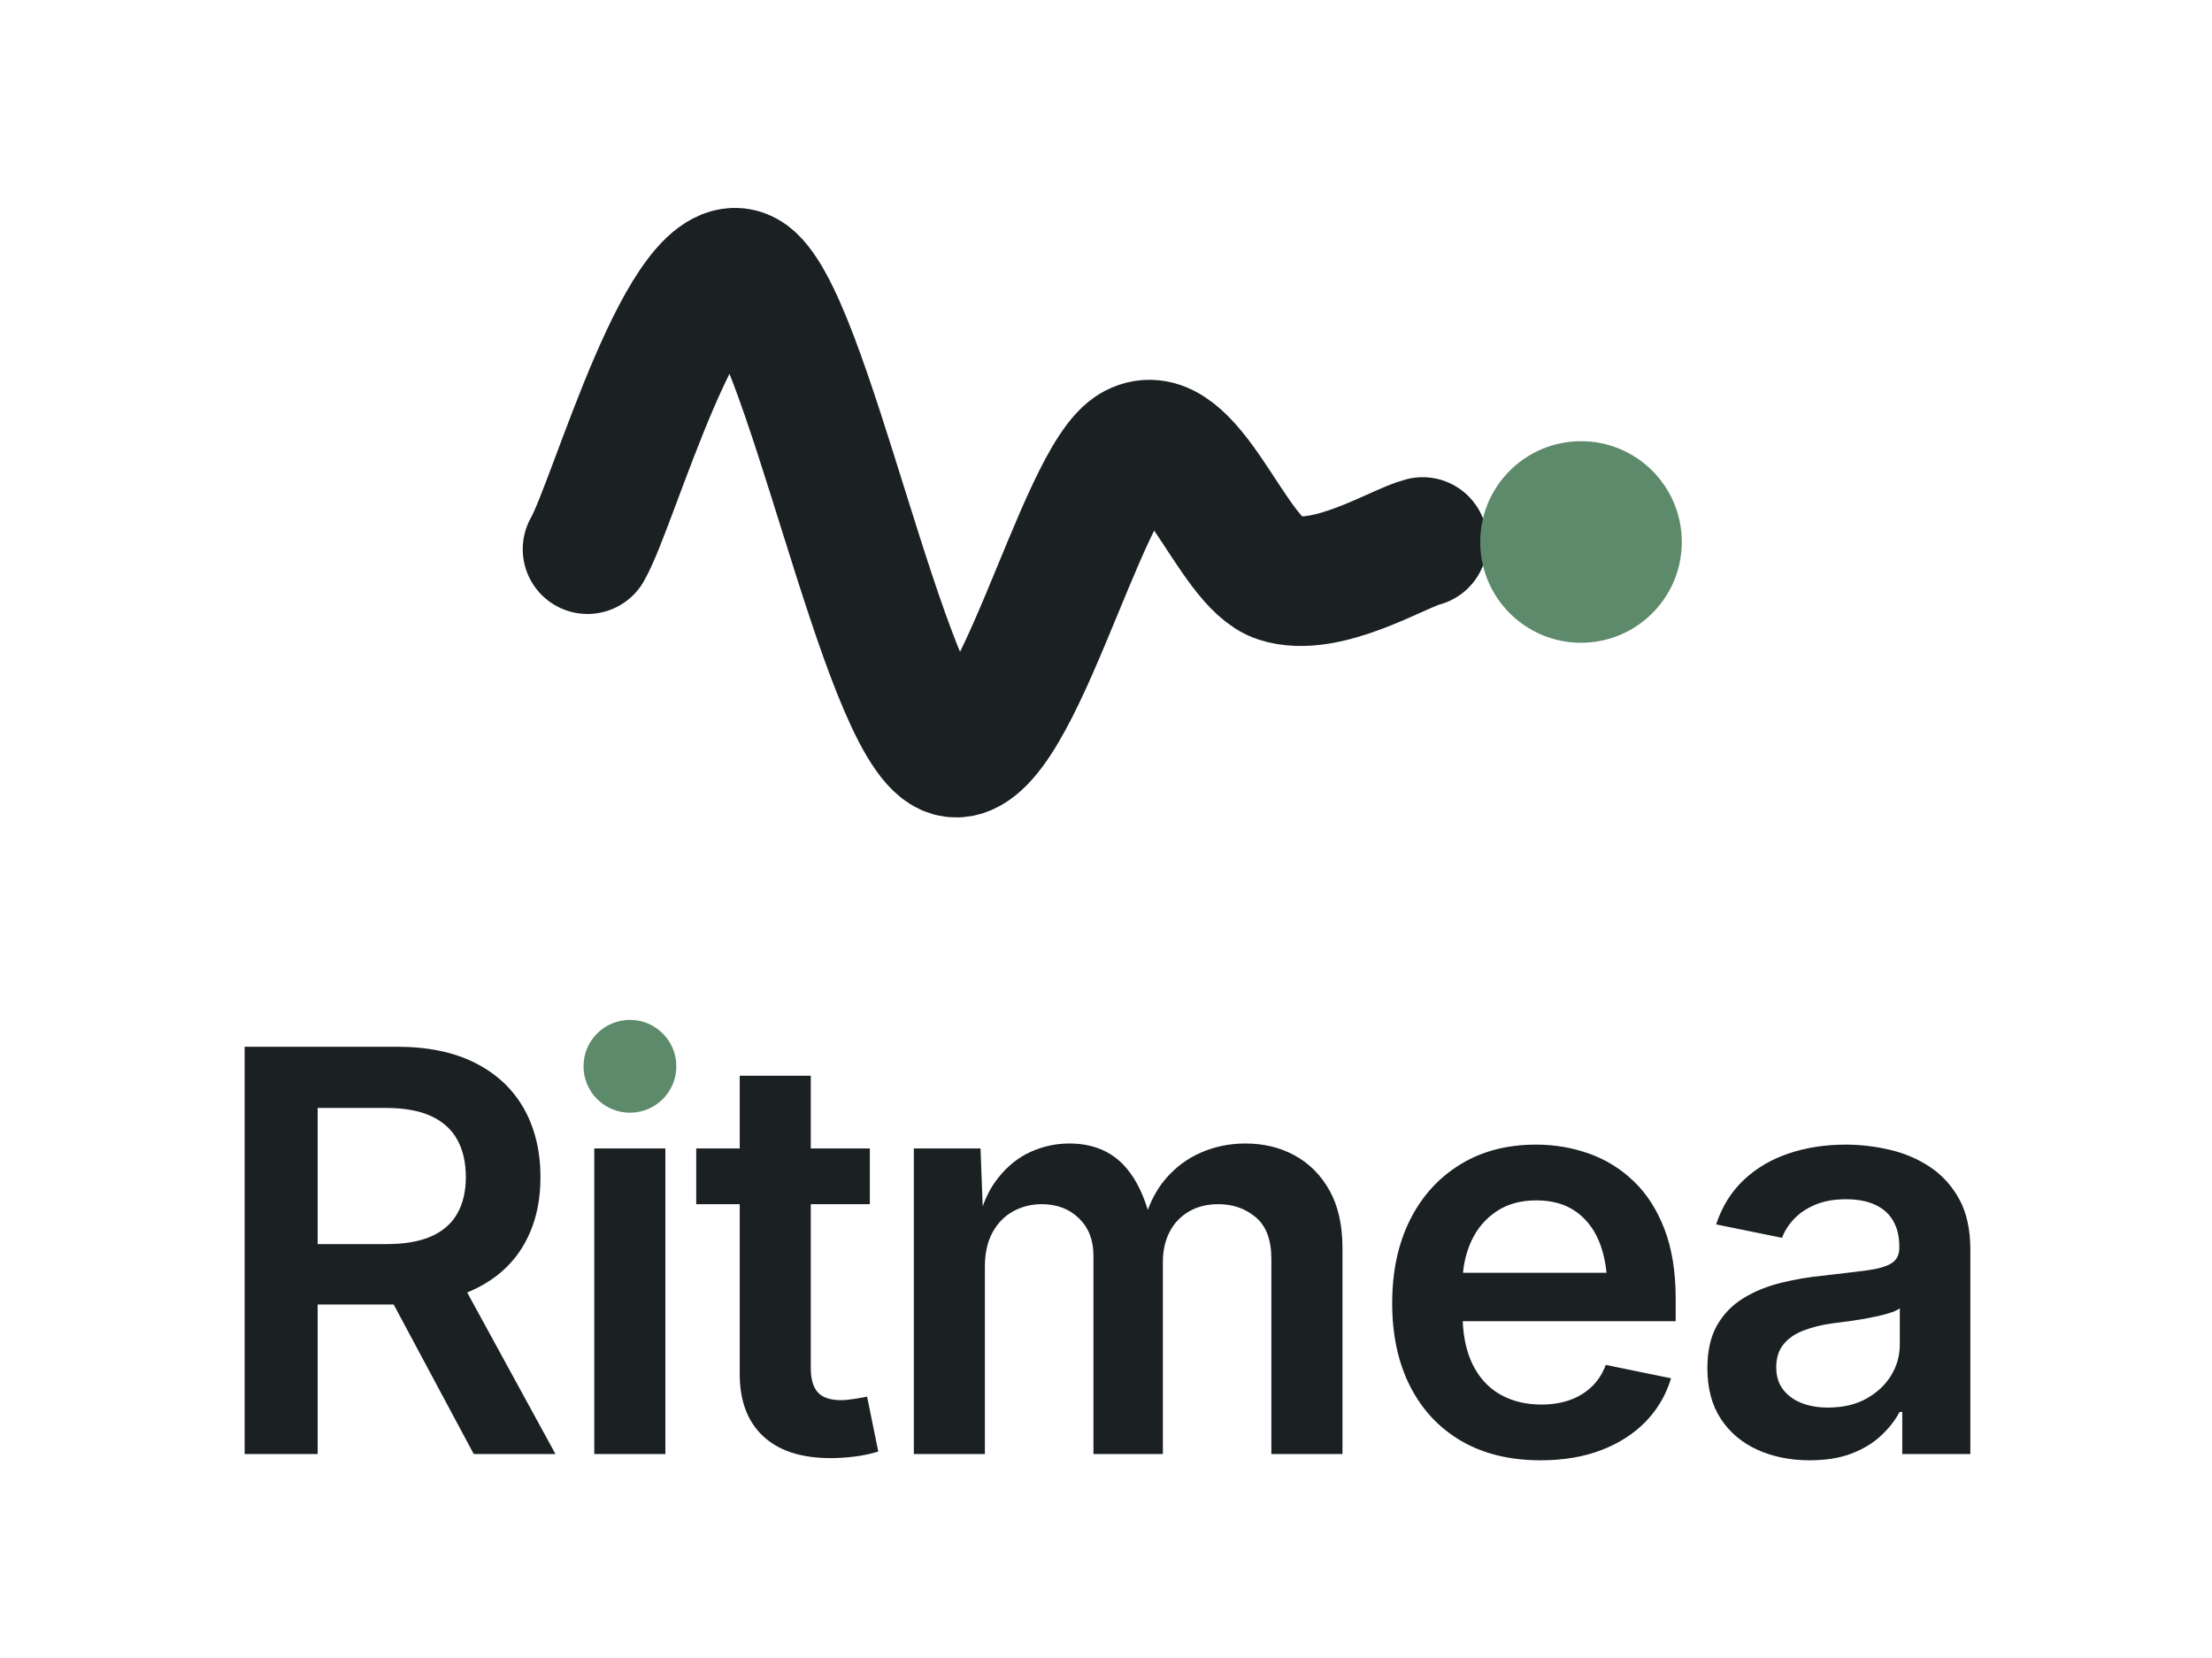
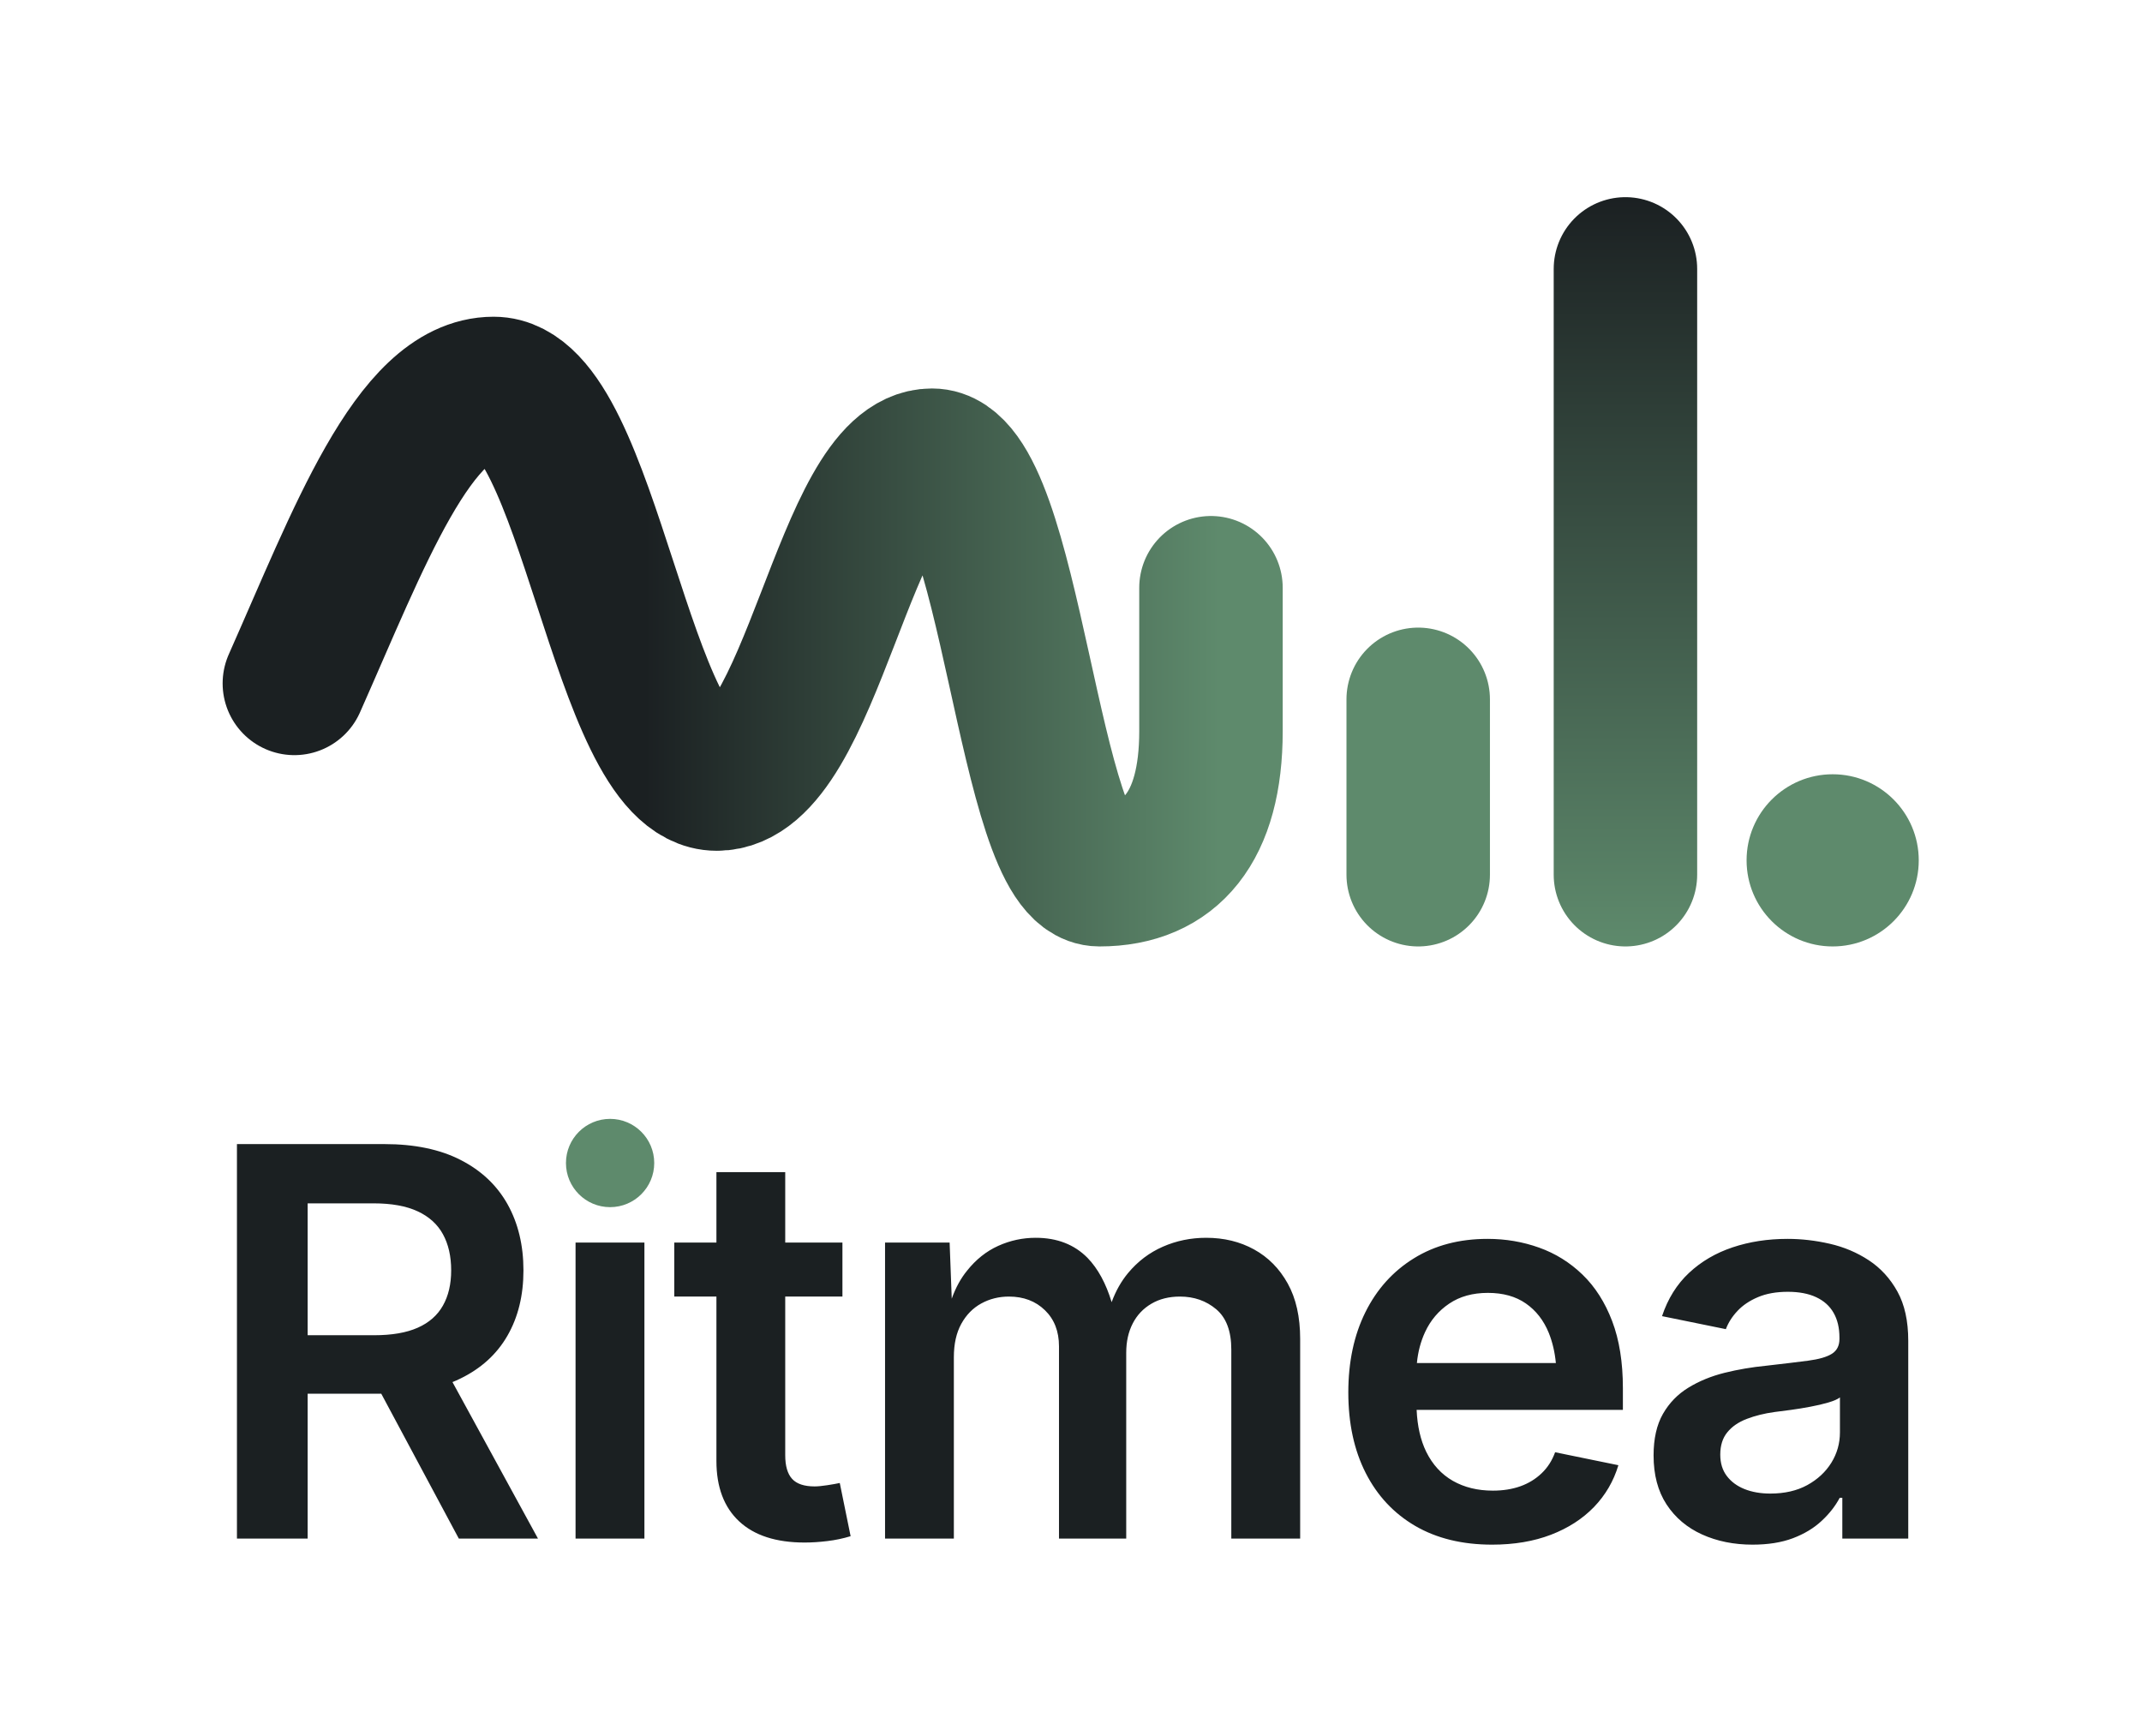
- <svg xmlns="http://www.w3.org/2000/svg" viewBox="0 0 395.1 296.1" role="img" aria-label="Ritmea">
-   <g transform="translate(68.93904 -35.63249) scale(2.571766)">
-     <path d="M14 52 C15.83 48.83 20.83 30.67 25 33 C29.17 35.33 34.5 64 39 66 C43.5 68 48.17 47 52 45 C55.83 43 58.67 52.92 62 54 C65.33 55.08 70.33 51.92 72 51.5" fill="none" stroke="#1B2022" stroke-width="9" stroke-linecap="round" stroke-linejoin="round" />
-     <circle cx="83" cy="51.5" r="7" fill="#5E8A6C" />
+ <svg xmlns="http://www.w3.org/2000/svg" viewBox="0 0 395.05 320.12" role="img" aria-label="Ritmea">
+   <g transform="translate(36.65 -3.33) scale(2.94)">
+     <defs>
+       <linearGradient id="rm4w" gradientUnits="userSpaceOnUse" x1="28" y1="0" x2="64" y2="0">
+         <stop offset="0" stop-color="#1B2022" />
+         <stop offset="1" stop-color="#5E8A6C" />
+       </linearGradient>
+       <linearGradient id="rm4b" gradientUnits="userSpaceOnUse" x1="0" y1="60.5" x2="0" y2="13.5">
+         <stop offset="0" stop-color="#5E8A6C" />
+         <stop offset="1" stop-color="#1B2022" />
+       </linearGradient>
+     </defs>
+     <g fill="none" stroke-width="9" stroke-linecap="round" stroke-linejoin="round">
+       <path d="M6 44 C10 35 13.5 25.5 18.5 25.5 C24.5 25.5 26.5 50 32.5 50 C38.5 50 40.5 30 46 30 C51 30 52 56 56.5 56 C61 56 63.5 53 63.5 47 V38" stroke="url(#rm4w)" />
+       <path d="M76.5 56 V45" stroke="#5E8A6C" />
+       <path d="M89.5 56 V18" stroke="url(#rm4b)" />
+     </g>
+     <circle cx="102.5" cy="55.1" r="5.4" fill="#5E8A6C" />
  </g>
-   <g transform="translate(36.37695 259.7314)">
+   <g transform="translate(36.38 283.74)">
    <path d="M20.36 0L7.32 0L7.32-72.75L34.52-72.75Q42.87-72.75 48.58-69.82Q54.30-66.89 57.23-61.65Q60.16-56.40 60.16-49.46Q60.16-42.53 57.20-37.40Q54.25-32.28 48.49-29.49L48.49-29.49Q47.80-29.15 47.07-28.86L47.07-28.86L62.84 0L48.24 0L33.94-26.71L20.36-26.71L20.36 0ZM20.36-61.82L20.36-37.50L32.62-37.50Q37.55-37.50 40.67-38.89Q43.80-40.28 45.31-42.97Q46.83-45.65 46.83-49.46L46.83-49.46Q46.83-53.37 45.31-56.13Q43.80-58.89 40.65-60.35Q37.50-61.82 32.52-61.82L32.52-61.82L20.36-61.82ZM82.47 0L69.77 0L69.77-54.59L82.47-54.59L82.47 0ZM108.44-54.59L118.99-54.59L118.99-44.63L108.44-44.63L108.44-15.38Q108.44-12.40 109.71-11.01Q110.98-9.62 113.86-9.62L113.86-9.62Q114.74-9.62 116.18-9.84Q117.62-10.06 118.50-10.25L118.50-10.25L120.50-0.44Q118.40 0.20 116.21 0.46Q114.01 0.73 112.01 0.73L112.01 0.73Q104.14 0.73 99.95-3.17Q95.75-7.08 95.75-14.31L95.75-14.31L95.75-44.63L87.98-44.63L87.98-54.59L95.75-54.59L95.75-67.58L108.44-67.58L108.44-54.59ZM139.54 0L126.85 0L126.85-54.59L138.76-54.59L139.15-44.24Q140.23-47.27 141.98-49.41L141.98-49.41Q144.43-52.49 147.72-53.98Q151.02-55.47 154.63-55.47L154.63-55.47Q160.54-55.47 164.20-51.76L164.20-51.76Q167.08-48.78 168.64-43.60L168.64-43.60Q169.77-46.68 171.67-48.97L171.67-48.97Q174.36-52.20 178.09-53.83Q181.83-55.47 186.08-55.47L186.08-55.47Q191.01-55.47 194.91-53.32Q198.82-51.17 201.11-47.05Q203.41-42.92 203.41-36.82L203.41-36.82L203.41 0L190.71 0L190.71-34.86Q190.71-39.94 187.93-42.29Q185.15-44.63 181.24-44.63L181.24-44.63Q178.21-44.63 175.97-43.31Q173.72-41.99 172.53-39.67Q171.33-37.35 171.33-34.28L171.33-34.28L171.33 0L158.93 0L158.93-35.45Q158.93-39.60 156.34-42.11Q153.75-44.63 149.70-44.63L149.70-44.63Q146.92-44.63 144.60-43.36Q142.28-42.09 140.91-39.60Q139.54-37.11 139.54-33.45L139.54-33.45L139.54 0ZM238.81 1.12L238.81 1.12Q230.56 1.12 224.62-2.34Q218.69-5.81 215.49-12.11Q212.29-18.41 212.29-26.95L212.29-26.95Q212.29-35.40 215.44-41.75Q218.59-48.10 224.38-51.68Q230.16-55.27 237.98-55.27L237.98-55.27Q242.96-55.27 247.47-53.66Q251.99-52.05 255.48-48.68Q258.97-45.31 260.95-40.11Q262.93-34.91 262.93-27.73L262.93-27.73L262.93-23.73L224.89-23.73Q225.09-19.24 226.65-16.02L226.65-16.02Q228.41-12.45 231.58-10.64Q234.75-8.84 238.95-8.84L238.95-8.84Q241.74-8.84 244.01-9.64Q246.28-10.45 247.94-12.04Q249.60-13.62 250.43-15.92L250.43-15.92L262.10-13.53Q260.78-9.13 257.61-5.83Q254.43-2.54 249.67-0.71Q244.91 1.12 238.81 1.12ZM224.94-32.37L224.94-32.37L250.57-32.37Q250.28-35.40 249.26-37.94L249.26-37.94Q247.84-41.41 245.03-43.36Q242.23-45.31 238.03-45.31Q233.83-45.31 230.90-43.33Q227.97-41.36 226.45-38.09L226.45-38.09Q225.23-35.45 224.94-32.37ZM286.85 1.12L286.85 1.12Q281.68 1.12 277.53-0.76Q273.38-2.64 270.98-6.30Q268.59-9.96 268.59-15.33L268.59-15.33Q268.59-19.97 270.32-23.00Q272.06-26.03 275.01-27.83Q277.96-29.64 281.68-30.57Q285.39-31.49 289.39-31.88L289.39-31.88Q294.13-32.42 297.11-32.81Q300.08-33.20 301.48-34.08Q302.87-34.96 302.87-36.82L302.87-36.82L302.87-37.06Q302.87-39.75 301.79-41.63Q300.72-43.51 298.59-44.51Q296.47-45.51 293.35-45.51L293.35-45.51Q290.17-45.51 287.85-44.53Q285.53-43.55 284.07-41.99Q282.60-40.43 281.92-38.62L281.92-38.62L270.15-41.02Q271.76-45.85 275.13-49.00Q278.50-52.15 283.17-53.71Q287.83-55.27 293.30-55.27L293.30-55.27Q297.15-55.27 301.08-54.37Q305.02-53.47 308.29-51.32Q311.56-49.17 313.56-45.56Q315.56-41.94 315.56-36.47L315.56-36.47L315.56 0L303.40 0L303.40-7.52L302.92-7.52Q301.70-5.22 299.57-3.25Q297.45-1.27 294.30-0.07Q291.15 1.12 286.85 1.12ZM290.12-8.30L290.12-8.30Q294.08-8.30 296.93-9.86Q299.79-11.43 301.38-13.99Q302.96-16.55 302.96-19.58L302.96-19.58L302.96-26.03Q302.33-25.54 300.84-25.10Q299.35-24.66 297.52-24.32Q295.69-23.97 293.91-23.73Q292.13-23.49 290.90-23.34L290.90-23.34Q288.07-22.95 285.78-22.07Q283.48-21.19 282.19-19.60Q280.89-18.02 280.89-15.48L280.89-15.48Q280.89-13.13 282.09-11.55Q283.29-9.96 285.36-9.13Q287.44-8.30 290.12-8.30Z" fill="#1B2022" />
-     <circle cx="76.14" cy="-69.26" r="8.29" fill="#5E8A6C" />
+     <circle cx="76.14" cy="-69.26" r="8.14" fill="#5E8A6C" />
  </g>
</svg>
